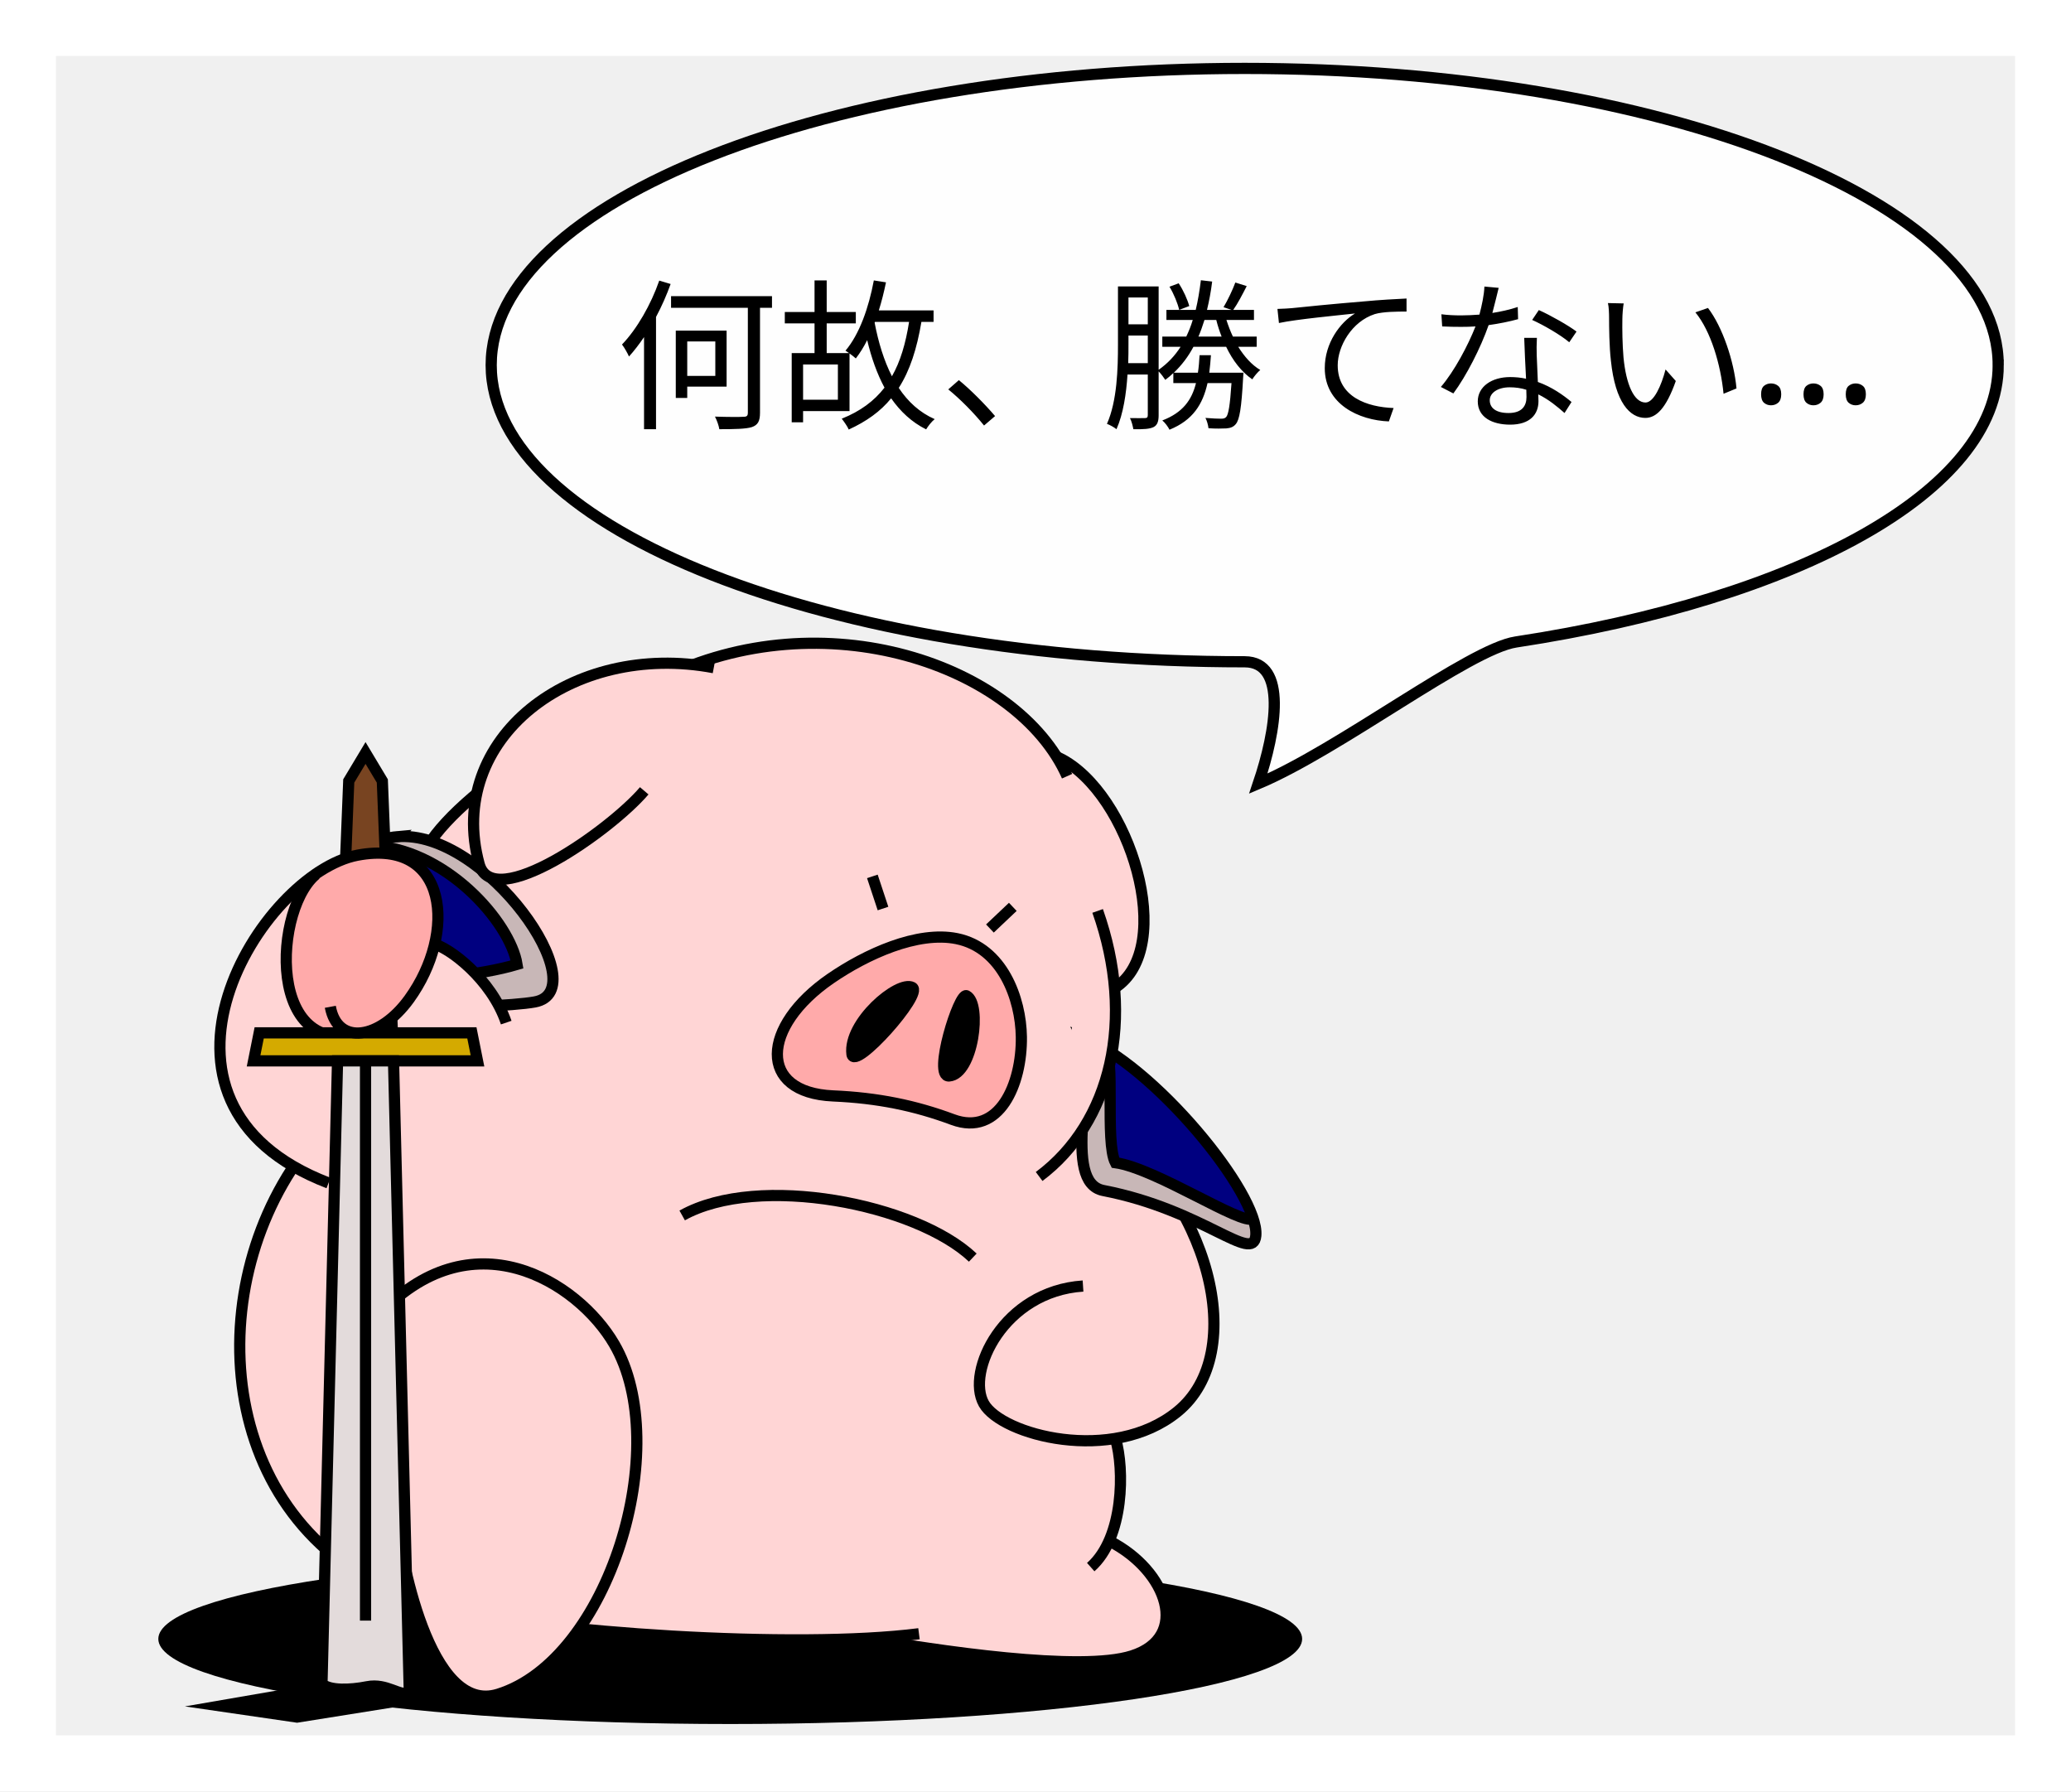
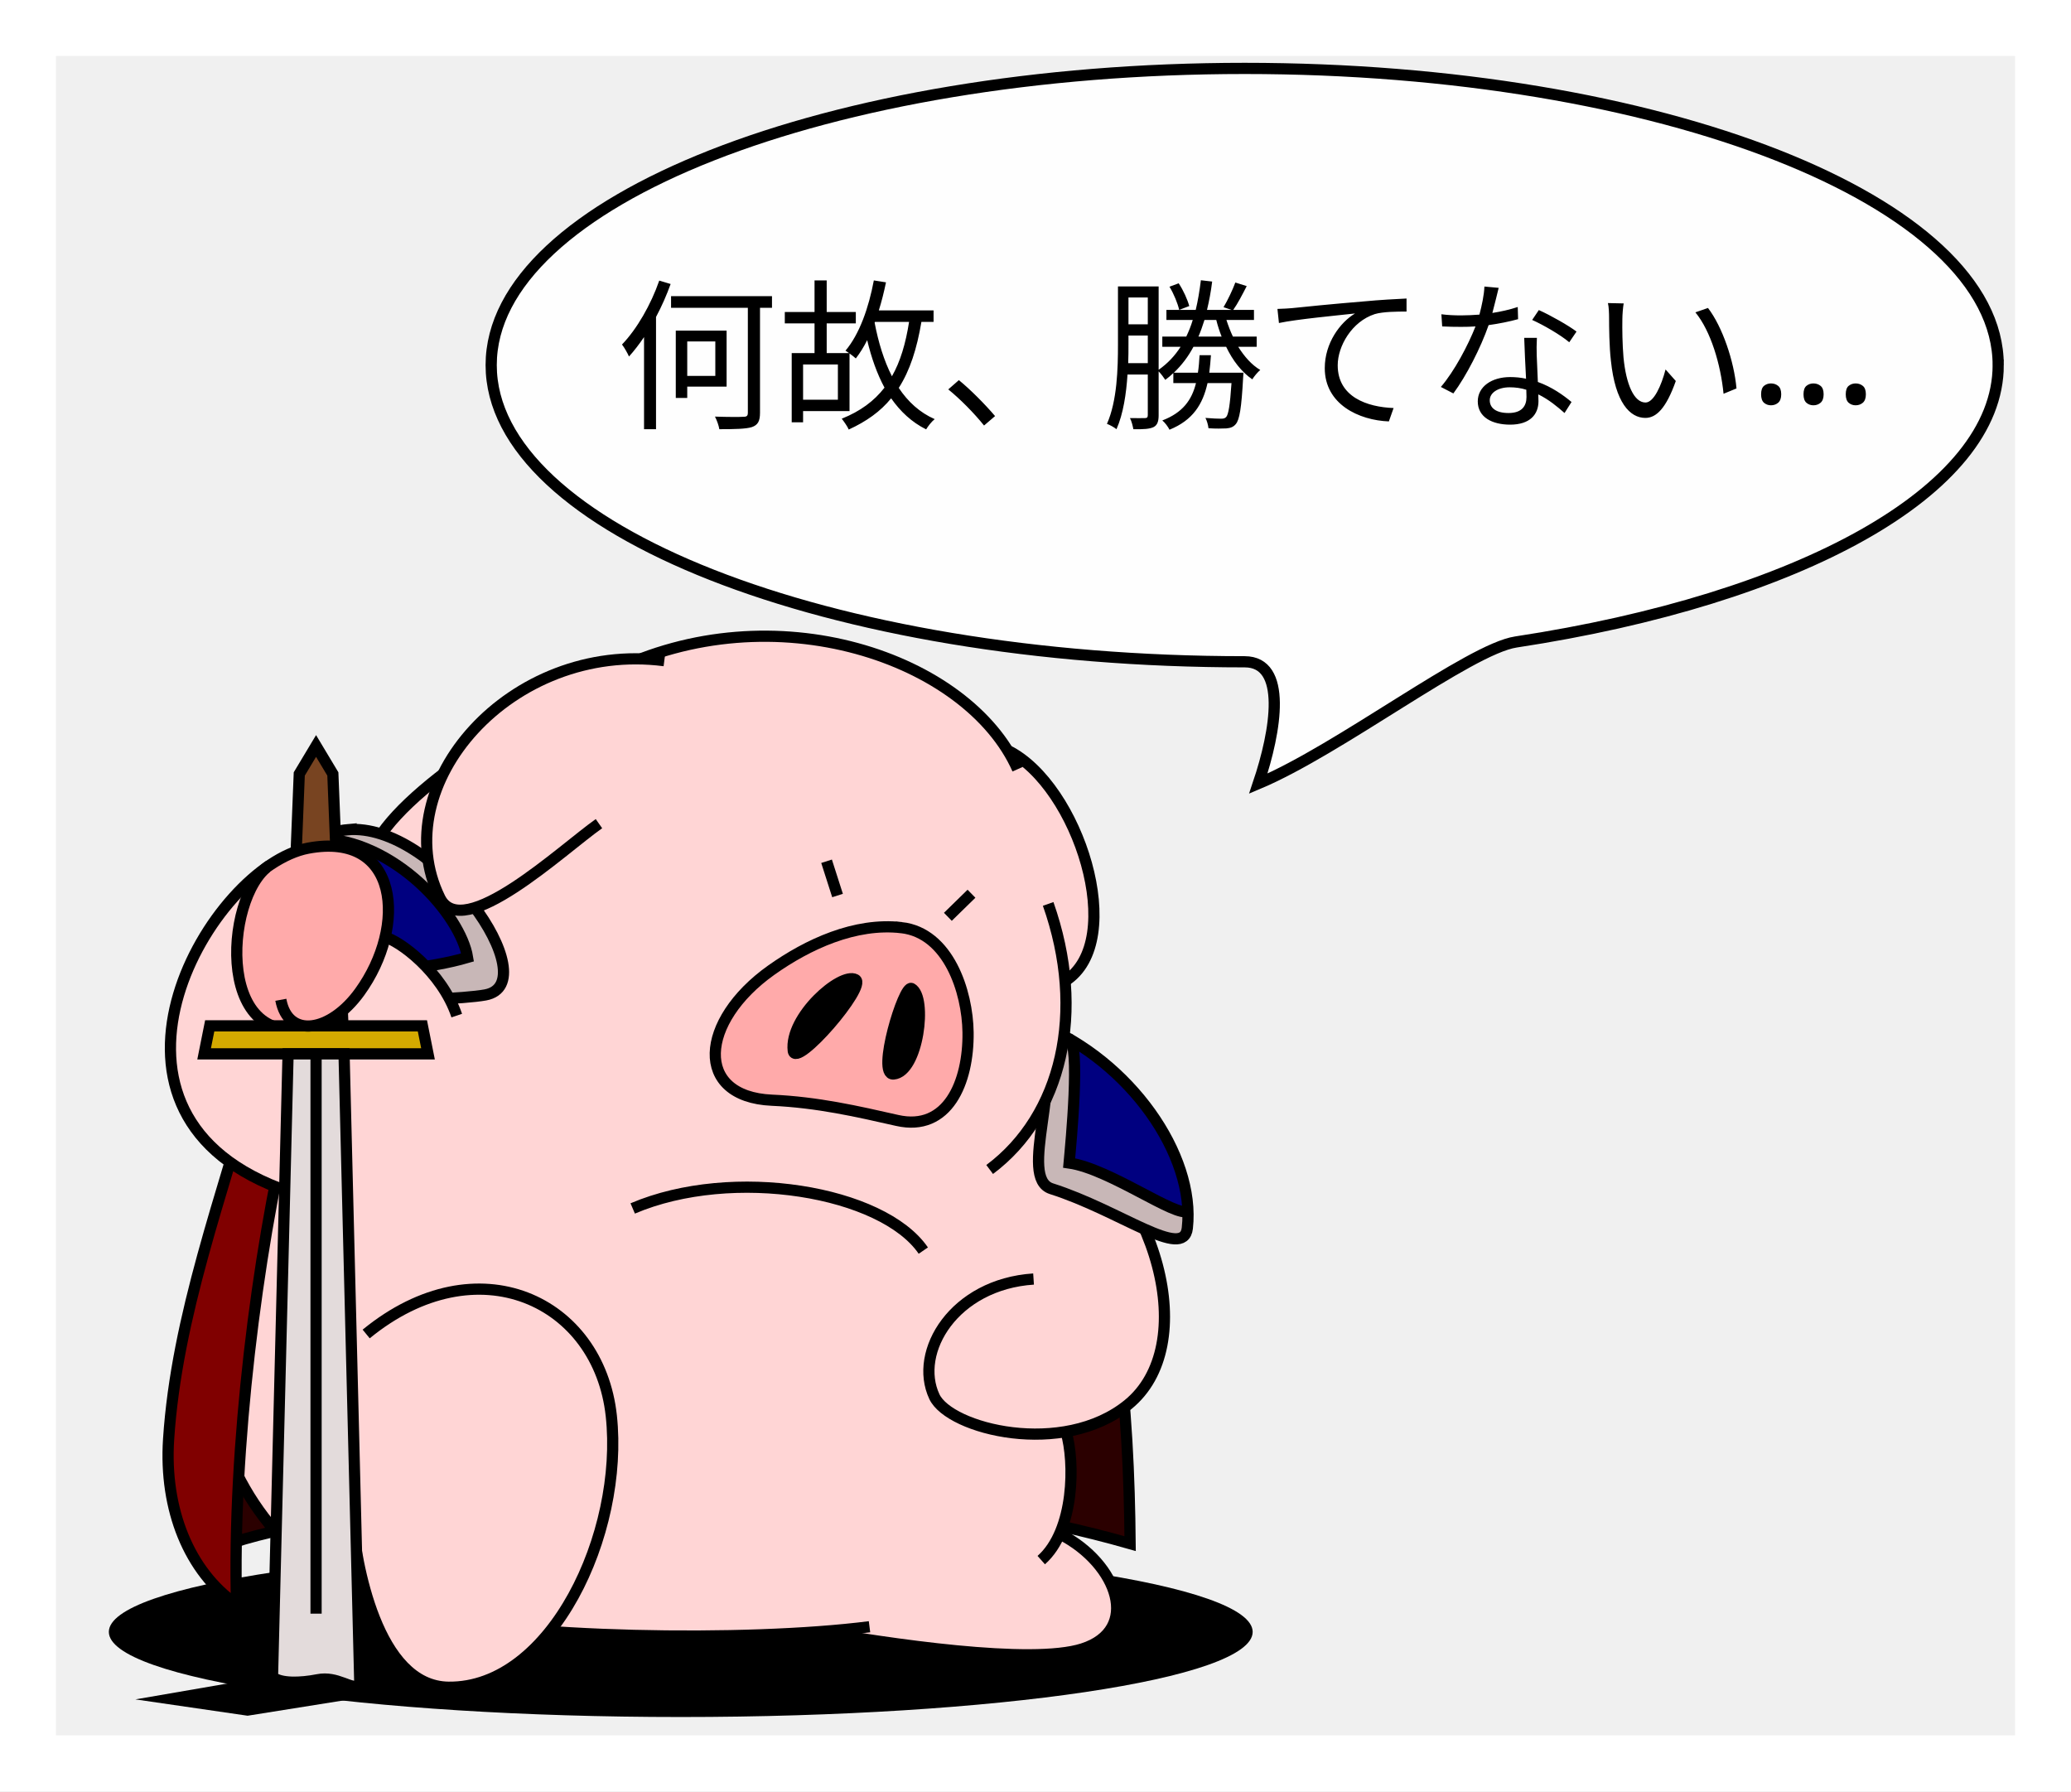
<svg xmlns="http://www.w3.org/2000/svg" width="370" height="320" id="svg3172" version="1.1">
  <defs id="defs3174" />
  <g id="layer1" transform="translate(0,-732.3622)" style="display:none">
    <path style="fill:none;stroke:#0000ff;stroke-width:1px;stroke-linecap:butt;stroke-linejoin:miter;stroke-opacity:1;display:inline" d="M 10,1042.362 360,742.362" id="path3025" />
    <path style="fill:none;stroke:#0000ff;stroke-width:1px;stroke-linecap:butt;stroke-linejoin:miter;stroke-opacity:1;display:inline" d="M 10,742.362 360,1042.362" id="path3027" />
    <path style="fill:none;stroke:#ff0000;stroke-width:1px;stroke-linecap:butt;stroke-linejoin:miter;stroke-opacity:1;display:inline" d="m 10,732.362 0,320" id="path3006" />
    <path style="fill:none;stroke:#ff0000;stroke-width:1px;stroke-linecap:butt;stroke-linejoin:miter;stroke-opacity:1;display:inline" d="m 360,732.362 0,320" id="path3010" />
    <path style="fill:none;stroke:#ff0000;stroke-width:1px;stroke-linecap:butt;stroke-linejoin:miter;stroke-opacity:1;display:inline" d="m 0,742.362 370,3e-5" id="path3016" />
    <path style="fill:none;stroke:#ff0000;stroke-width:1px;stroke-linecap:butt;stroke-linejoin:miter;stroke-opacity:1;display:inline" d="m 0,1042.362 370,0" id="path3018" />
  </g>
  <g id="layer3">
-     <path style="fill:#000000;stroke:none" d="m 54.74,301.086 -21.71,3.746 20.046,2.918 18.8,-3 z" id="path7905" />
-     <path style="fill:#000000;fill-opacity:1;stroke:none" id="path7903" d="m 232.638,292.776 a 102.177,15.203 0 1 1 -204.354,0 102.177,15.203 0 1 1 204.354,0 z" />
-     <path style="fill:#ffd5d5;stroke:#000000;stroke-width:2;stroke-linecap:butt;stroke-linejoin:miter;stroke-opacity:1;display:inline" d="m 197.781,205.435 10.037,22.981 -13.934,15.041 4.376,31.861 c 10.366,5.308 14.436,17.146 3.975,20.488 -9.142,2.92 -34.572,-0.859 -48.791,-3.37 l -10.264,-35.869 46.086,-121.157 c 12.588,6.178 21.142,34.024 9.852,41.102" id="path7779" />
-     <path style="fill:#ffd5d5;stroke:#000000;stroke-width:2;stroke-linecap:butt;stroke-linejoin:miter;stroke-opacity:1;display:inline" d="m 194.867,279.95 c 6.009,-5.317 6,-17.598 4.447,-22.848 l -11.954,-15.002" id="path4041-7-5-5" />
-     <path style="fill:#ffd5d5;stroke:#000000;stroke-width:2;stroke-linecap:butt;stroke-linejoin:miter;stroke-opacity:1;display:inline" d="m 195.889,199.267 c 20.414,14.682 27.352,42.437 14.476,52.908 -11.654,9.478 -31.437,4.172 -34.594,-1.427 -3.23,-5.728 3.538,-20.085 17.72,-21.009" id="path3333-4-3-6-7-1" />
-     <path style="fill:#ffd5d5;stroke:#000000;stroke-width:2;stroke-linecap:butt;stroke-linejoin:miter;stroke-opacity:1;display:inline" d="M 164.183,291.853 C 142.139,294.664 97.068,291.703 78.854,287.226 40.816,277.876 34.696,235.778 52.096,208.905 L 74.732,155.114 c 1.927,-10.021 24.831,-24.664 43.291,-33.837 29.014,-14.418 63.766,-2.529 72.621,17.386" id="path4041-7-5-5-1-2" />
    <g transform="translate(-1059.799,-322.9367)" style="display:inline" id="g12042">
      <path id="rect11518" d="m 995,375 10,0 0,120 -5,30 -5,-30 z" style="fill:#666666;fill-opacity:1;stroke:#000000;stroke-width:2" />
      <path id="path11521" d="m 1000,375 0,120" style="fill:none;stroke:#000000;stroke-width:2;stroke-linecap:butt;stroke-linejoin:miter;stroke-opacity:1" />
      <path id="path11523" d="m 995,375 0,-30 -2.5,-10 7.5,-30 7.5,30 -2.5,10 0,30 z" style="fill:#676c53;stroke:#000000;stroke-width:2;stroke-linecap:butt;stroke-linejoin:miter;stroke-opacity:1" />
      <path id="path11527" d="m 1000,345 -2.5,-10 2.5,-10 2.5,10 z" style="fill:#536c67;stroke:#000000;stroke-width:2;stroke-linecap:butt;stroke-linejoin:miter;stroke-opacity:1" />
      <path id="path11529" d="m 1000,345 0,30" style="fill:none;stroke:#000000;stroke-width:2;stroke-linecap:butt;stroke-linejoin:miter;stroke-opacity:1" />
      <path id="path11525" d="m 977,372.5 0,5 46,0 0,-5 z" style="fill:#d4aa00;stroke:#000000;stroke-width:2;stroke-linecap:butt;stroke-linejoin:miter;stroke-opacity:1" />
    </g>
-     <path style="fill:#ffd5d5;stroke:#000000;stroke-width:2;stroke-linecap:butt;stroke-linejoin:miter;stroke-opacity:1;display:inline" d="m 67.31,235.313 c 16.817,-18.447 35.931,-6.339 42.423,4.796 10.648,18.263 -0.929,56.407 -20.758,62.551 -12.282,3.805 -17.606,-24.872 -18.28,-33.065" id="path5372-4" />
-     <g id="g7836" transform="translate(-45,-9)">
-       <path style="fill:#c8b7b7;stroke:none;display:inline" d="m 238.101,194.179 c 12.899,4.891 31.962,28.165 31.259,35.567 -0.485,5.103 -9.365,-4.61 -27.23,-8.072 -7.597,-1.472 -1.028,-20.709 -4.029,-27.494 z" id="path4328-3-4" />
-       <path style="fill:#000080;stroke:none;display:inline" d="m 242.311,196.277 c 2.028,0.888 0.052,16.766 1.965,20.422 7.281,1.032 22.623,11.296 24.602,9.996 -5.391,-12.808 -15.97,-23.065 -26.567,-30.417 z" id="path4330-9-6" />
-       <g transform="matrix(1.245915,0,0,1.245915,62.61738,28.54474)" id="g4187-84" style="stroke-width:1.605;display:inline">
-         <path style="fill:none;stroke:#000000;stroke-width:1.605;stroke-linecap:butt;stroke-linejoin:miter;stroke-opacity:1;display:inline" d="m 140.846,132.942 c 10.353,3.926 25.653,22.606 25.089,28.547 -0.389,4.096 -7.516,-3.7 -21.856,-6.479 -6.098,-1.182 -0.825,-16.622 -3.233,-22.068 z" id="path4328-3" />
-         <path style="fill:none;stroke:#000000;stroke-width:1.605;stroke-linecap:butt;stroke-linejoin:miter;stroke-opacity:1;display:inline" d="m 144.226,134.627 c 1.628,0.713 0.042,13.457 1.577,16.391 5.844,0.828 18.158,9.067 19.746,8.023" id="path4330-9" />
-       </g>
-     </g>
-     <path style="fill:#ffd5d5;stroke:#000000;stroke-width:2;stroke-linecap:butt;stroke-linejoin:miter;stroke-opacity:1;display:inline" d="m 185.649,210.168 c 12.875,-9.614 17.274,-28.115 10.452,-47.439" id="path4041-7-5" />
-     <path style="fill:none;stroke:#000000;stroke-width:2;stroke-linecap:butt;stroke-linejoin:miter;stroke-opacity:1;display:inline" d="m 180.945,162.002 -4.088,3.868" id="path5095-5-4-8-5-1-1" />
-     <path style="fill:none;stroke:#000000;stroke-width:2;stroke-linecap:butt;stroke-linejoin:miter;stroke-opacity:1;display:inline" d="m 155.855,156.56 1.901,5.741" id="path5097-5-8-8-5-1-2" />
-     <g style="stroke-width:1.939;display:inline" id="g4181-8" transform="matrix(0.770367,0.6861321,-0.6861321,0.770367,157.8108,6.564143)">
-       <path id="path4132-7-8" d="m 29.226,159.481 c 10.569,-11.242 43.633,-3.213 36.868,5.471 -4.498,5.774 -31.212,30.31 -36.477,28.631 -7.666,-2.444 -7.579,-26.457 -0.391,-34.103 z" style="fill:#c8b7b7;stroke:none;display:inline" />
-       <path id="path4134-4-0" d="m 26.411,163.994 c 10.131,-8.773 27.39,-6.487 33.064,-1.848 -7.13,11.474 -25.832,27.423 -30.275,27.634 -2.891,0.137 -4.633,-4.024 -5.008,-6.326 -0.386,-6.794 0.022,-13.371 2.219,-19.46 z" style="fill:#000080;stroke:none;display:inline" />
-       <path id="path4132-8" d="m 29.224,159.482 c 10.569,-11.242 43.633,-3.213 36.868,5.471 -4.498,5.774 -31.212,30.31 -36.477,28.631 -7.666,-2.444 -7.578,-26.457 -0.391,-34.103 z" style="fill:none;stroke:#000000;stroke-width:1.939;stroke-linecap:butt;stroke-linejoin:miter;stroke-opacity:1;display:inline" />
-       <path id="path4134-7" d="m 26.41,163.996 c 10.131,-8.773 27.39,-6.487 33.064,-1.848 -7.13,11.474 -25.832,27.423 -30.275,27.634 -2.891,0.137 -4.633,-4.024 -5.008,-6.326" style="fill:none;stroke:#000000;stroke-width:1.939;stroke-linecap:butt;stroke-linejoin:miter;stroke-opacity:1;display:inline" />
-     </g>
-     <path style="fill:#ffd5d5;stroke:#000000;stroke-width:2;stroke-linecap:butt;stroke-linejoin:miter;stroke-opacity:1;display:inline" d="m 127.523,119.276 c -25.37,-4.807 -47.995,12.706 -41.921,35.062 2.406,8.856 23.464,-5.988 29.495,-13.068" id="path5099-1-8-2-7-5-0" />
-     <path style="fill:#ffaaaa;stroke:#000000;stroke-width:2;stroke-linecap:butt;stroke-linejoin:miter;stroke-opacity:1;display:inline" d="m 170.951,167.684 c -7.05,-1.436 -16.231,2.781 -22.551,7.125 -12.453,8.559 -13.085,20.379 0.446,20.967 7.958,0.346 14.619,1.711 21.367,4.222 8.316,3.095 12.376,-6.33 12.261,-14.764 -0.094,-6.866 -3.393,-15.894 -11.523,-17.55 z" id="path5101-7-2-4-1-2-1" />
-     <path style="fill:#000000;stroke:#000000;stroke-width:2;display:inline" d="m 152.209,188.324 c 0.387,3.084 12.83,-10.872 10.765,-11.937 -2.487,-1.283 -11.474,6.29 -10.765,11.937 z" id="path5105-1-4-55-1-28-76-6" />
-     <path style="fill:#000000;stroke:#000000;stroke-width:2;display:inline" d="m 172.678,177.884 c -1.336,-0.701 -6.106,14.555 -3.117,14.326 4.272,-0.328 5.892,-12.87 3.117,-14.326 z" id="path5107-1-5-1-5-1-4" />
-     <path style="fill:#ffd5d5;stroke:none;display:inline" d="m 63.871,152.772 c -17.243,3.253 -42.716,44.135 -5.179,58.56 l 31.747,-28.655 c -2.655,-7.827 -10.273,-13.466 -13.037,-14.073 0,0 2.752,-18.905 -13.532,-15.832 z" id="path4041-7-5-5-1-2-6-0-0-1" />
-     <path style="fill:#ffaaaa;stroke:none;display:inline" d="M 66.336,184.065 C 47.107,191.166 48.713,161.349 56.964,155.809" id="path7890" />
-     <path style="fill:none;stroke:#000000;stroke-width:2;stroke-linecap:butt;stroke-linejoin:miter;stroke-opacity:1;display:inline" d="M 66.339,184.065 C 47.109,191.166 48.715,161.349 56.966,155.809" id="path4041-7-5-5-6" />
-     <path style="fill:none;stroke:#000000;stroke-width:2;stroke-linecap:butt;stroke-linejoin:miter;stroke-opacity:1;display:inline" d="M 90.44,182.678 C 87.785,174.852 80.168,169.212 77.403,168.605" id="path4041-7-5-5-18" />
-     <path style="fill:none;stroke:#000000;stroke-width:2;stroke-linecap:butt;stroke-linejoin:miter;stroke-opacity:1;display:inline" d="m 173.795,224.66 c -10.108,-9.569 -38.276,-15.149 -51.918,-7.53" id="path4041-7-5-5-9" />
-     <g id="g39437" transform="matrix(0,1,-1,0,292.7361,236.9403)">
-       <path style="fill:#784421;stroke:#000000;stroke-width:2;stroke-linecap:butt;stroke-linejoin:miter;stroke-opacity:1;display:inline" d="m -47.428,232.43 -50,-2 -5,-3 5,-3 50,-2" id="path4319-7-2" />
-       <path style="fill:#d4aa00;stroke:#000000;stroke-width:2;stroke-linecap:butt;stroke-linejoin:miter;stroke-opacity:1;display:inline" d="m -52.428,246.43 0,-19 0,-19 5,-1 0,20 0,20 z" id="path3408-4-1" />
-       <path style="fill:#e3dbdb;stroke:#000000;stroke-width:2;stroke-linecap:butt;stroke-linejoin:miter;stroke-opacity:1;display:inline" d="m -47.428,222.43 112.887,-2.822 c 0.722,1.711 -1.774,4.014 -1.081,7.534 0.62,3.146 0.7,6.65 -0.5,8.071 l -111.307,-2.783 -1.4e-4,-5 z" id="path3402-36-82" />
-       <path style="fill:none;stroke:#000000;stroke-width:2;stroke-linecap:butt;stroke-linejoin:miter;stroke-opacity:1;display:inline" d="m -47.428,227.43 100,0" id="path3404-5-36" />
-     </g>
-     <path style="fill:#ffaaaa;stroke:none;display:inline" d="m 56.964,155.809 c 1.592,-1.14 4.753,-2.573 6.906,-3.036 15.917,-3.422 17.78,13.86 9.238,25.68 -5.25,7.266 -12.808,8.397 -14.097,1.402" id="path4041-7-5-5-6-6" />
-     <path style="fill:none;stroke:#000000;stroke-width:2;stroke-linecap:butt;stroke-linejoin:miter;stroke-opacity:1;display:inline" d="m 59.013,179.855 c 1.289,6.995 8.847,5.864 14.097,-1.402 8.541,-11.82 7.046,-28.753 -9.238,-25.68 -17.243,3.253 -42.716,44.135 -5.179,58.56" id="path4041-7-5-5-1-2-6-0" />
    <g id="g39437-3" transform="matrix(0,1,-1,0,100.1022,132.9031)">
      <path style="fill:#784421;stroke:#000000;stroke-width:2;stroke-linecap:butt;stroke-linejoin:miter;stroke-opacity:1;display:inline" d="m -47.428,232.43 -50,-2 -5,-3 5,-3 50,-2" id="path4319-7-2-0" />
      <path style="fill:#d4aa00;stroke:#000000;stroke-width:2;stroke-linecap:butt;stroke-linejoin:miter;stroke-opacity:1;display:inline" d="m -52.428,246.43 0,-19 0,-19 5,-1 0,20 0,20 z" id="path3408-4-1-3" />
      <path style="fill:#e3dbdb;stroke:#000000;stroke-width:2;stroke-linecap:butt;stroke-linejoin:miter;stroke-opacity:1;display:inline" d="m -47.428,222.43 120,-3 40,8 -40,8 -120,-3 -1.4e-4,-5 z" id="path3402-36-82-5" />
      <path style="fill:none;stroke:#000000;stroke-width:2;stroke-linecap:butt;stroke-linejoin:miter;stroke-opacity:1;display:inline" d="m -47.428,227.43 100,0" id="path3404-5-36-2" />
+     </g>
+     <path style="fill:#000000;stroke:none" d="m 45.901,299.834 -21.71,3.746 20.046,2.918 18.8,-3 z" id="path7905-2" />
+     <path transform="translate(-8.838834,-1.251719)" style="fill:#000000;fill-opacity:1;stroke:none" id="path7903-93" d="m 232.638,292.776 a 102.177,15.203 0 1 1 -204.354,0 102.177,15.203 0 1 1 204.354,0 z" />
+     <g id="g7956" transform="translate(-43.84062,-239.0021)">
+       <path id="path7563-0" d="m 90.598,440.635 -7.646,74.975 c 9.245,-5.116 94.532,-20.345 162.793,-0.854 -0.217,-23.796 -2.146,-50.652 -12.646,-79.121 z" style="fill:#2b0000;stroke:#000000;stroke-width:2;stroke-linecap:butt;stroke-linejoin:miter;stroke-opacity:1" />
+       <path id="path7779-0" d="m 232.783,443.185 10.037,22.981 -13.934,15.041 4.376,31.861 c 10.366,5.308 14.436,17.146 3.975,20.488 -9.142,2.92 -34.572,-0.859 -48.791,-3.37 l -10.264,-35.869 45.679,-121.259 c 12.588,6.178 21.548,34.126 10.258,41.204" style="fill:#ffd5d5;stroke:#000000;stroke-width:2;stroke-linecap:butt;stroke-linejoin:miter;stroke-opacity:1;display:inline" />
+       <path id="path4041-7-5-5-7" d="m 229.869,517.7 c 6.009,-5.317 6,-17.598 4.447,-22.848 L 222.362,479.85" style="fill:#ffd5d5;stroke:#000000;stroke-width:2;stroke-linecap:butt;stroke-linejoin:miter;stroke-opacity:1;display:inline" />
+       <path id="path3333-4-3-6-7-1-78" d="m 230.891,437.017 c 20.414,14.682 27.352,42.437 14.476,52.908 -11.654,9.478 -31.867,4.394 -34.594,-1.427 -3.76,-8.026 3.538,-20.085 17.72,-21.009" style="fill:#ffd5d5;stroke:#000000;stroke-width:2;stroke-linecap:butt;stroke-linejoin:miter;stroke-opacity:1;display:inline" />
+       <g transform="translate(-10.42974,229.6825)" id="g7836-7-5">
+         <path id="path4328-3-4-6-3" d="m 240.245,192.425 c 16.167,6.363 25.986,21.329 26.148,36.286 0.061,5.652 -11.812,-2.825 -24.264,-7.038 -6.654,-2.252 2.742,-21.588 -1.884,-29.248 z" style="fill:#c8b7b7;stroke:none;display:inline" />
+         <path id="path4330-9-6-9-1" d="m 245.278,194.89 c 2.028,0.888 0.336,18.529 -7.7e-4,22.184 7.281,1.032 19.252,9.883 21.231,8.583 -2.007,-14.11 -10.107,-23.616 -21.23,-30.767 z" style="fill:#000080;stroke:none;display:inline" />
+         <g style="stroke-width:1.605;display:inline" id="g4187-84-3-0" transform="matrix(1.245915,0,0,1.245915,62.61738,28.54474)">
+           <path id="path4328-3-5-6" d="m 142.568,131.534 c 12.701,5.177 22.181,18.611 20.989,29.125 -0.529,4.668 -9.598,-2.508 -19.477,-5.649 -4.905,-1.559 1.835,-15.683 -1.512,-23.476 z" style="fill:none;stroke:#000000;stroke-width:1.605;stroke-linecap:butt;stroke-linejoin:miter;stroke-opacity:1;display:inline" />
+           <path id="path4330-9-7-7" d="m 146.607,133.513 c 1.628,0.713 0.27,14.871 -6.3e-4,17.805 5.844,0.828 15.452,7.933 17.04,6.889" style="fill:none;stroke:#000000;stroke-width:1.605;stroke-linecap:butt;stroke-linejoin:miter;stroke-opacity:1;display:inline" />
+         </g>
+       </g>
+       <path id="path4041-7-5-5-1-2-7" d="m 199.184,529.604 c -22.043,2.811 -63.115,2.1 -81.328,-2.377 -38.038,-9.35 -45.111,-52.539 -30.539,-81.181 l 22.417,-53.181 c 1.927,-10.021 24.831,-24.664 43.291,-33.837 29.014,-14.418 63.766,-2.529 72.621,17.386" style="fill:#ffd5d5;stroke:#000000;stroke-width:2;stroke-linecap:butt;stroke-linejoin:miter;stroke-opacity:1;display:inline" />
+       <path id="path7561-0" d="m 89.598,430.635 c -5.967,21.83 -14.205,43.465 -15.636,65.49 -0.812,12.493 3.626,23.58 12.136,29.51 -0.773,-28.013 3.764,-62.807 9.268,-86.086 z" style="fill:#800000;stroke:#000000;stroke-width:2;stroke-linecap:butt;stroke-linejoin:miter;stroke-opacity:1" />
+       <path id="path5372-4-3" d="m 109.261,477.306 c 19.903,-16.283 41.57,-5.9 43.794,14.617 2.278,21.017 -10.664,48.707 -29.079,48.487 -12.857,-0.153 -16.606,-22.372 -17.28,-30.565" style="fill:#ffd5d5;stroke:#000000;stroke-width:2;stroke-linecap:butt;stroke-linejoin:miter;stroke-opacity:1;display:inline" />
+       <path id="path4041-7-5-3" d="m 220.651,447.919 c 12.875,-9.614 17.274,-28.115 10.452,-47.439" style="fill:#ffd5d5;stroke:#000000;stroke-width:2;stroke-linecap:butt;stroke-linejoin:miter;stroke-opacity:1;display:inline" />
+       <path id="path5095-5-4-8-5-1-1-7" d="m 217.403,398.659 -4.218,4.123" style="fill:none;stroke:#000000;stroke-width:2;stroke-linecap:butt;stroke-linejoin:miter;stroke-opacity:1;display:inline" />
+       <path id="path5097-5-8-8-5-1-2-2" d="m 191.513,392.859 1.961,6.119" style="fill:none;stroke:#000000;stroke-width:2;stroke-linecap:butt;stroke-linejoin:miter;stroke-opacity:1;display:inline" />
+       <g transform="matrix(0.770367,0.6861321,-0.6861321,0.770367,192.8126,244.3145)" id="g4181-8-9" style="stroke-width:1.939;display:inline">
+         <path style="fill:#c8b7b7;stroke:none;display:inline" d="m 29.226,159.481 c 10.569,-11.242 43.633,-3.213 36.868,5.471 -4.498,5.774 -31.212,30.31 -36.477,28.631 -7.666,-2.444 -7.579,-26.457 -0.391,-34.103 z" id="path4132-7-8-7" />
+         <path style="fill:#000080;stroke:none;display:inline" d="m 26.411,163.994 c 10.131,-8.773 27.39,-6.487 33.064,-1.848 -7.13,11.474 -25.832,27.423 -30.275,27.634 -2.891,0.137 -4.633,-4.024 -5.008,-6.326 -0.386,-6.794 0.022,-13.371 2.219,-19.46 z" id="path4134-4-0-53" />
+         <path style="fill:none;stroke:#000000;stroke-width:1.939;stroke-linecap:butt;stroke-linejoin:miter;stroke-opacity:1;display:inline" d="m 29.224,159.482 c 10.569,-11.242 43.633,-3.213 36.868,5.471 -4.498,5.774 -31.212,30.31 -36.477,28.631 -7.666,-2.444 -7.578,-26.457 -0.391,-34.103 z" id="path4132-8-43" />
+         <path style="fill:none;stroke:#000000;stroke-width:1.939;stroke-linecap:butt;stroke-linejoin:miter;stroke-opacity:1;display:inline" d="m 26.41,163.996 c 10.131,-8.773 27.39,-6.487 33.064,-1.848 -7.13,11.474 -25.832,27.423 -30.275,27.634 -2.891,0.137 -4.633,-4.024 -5.008,-6.326" id="path4134-7-2" />
+       </g>
+       <path id="path5099-1-8-2-7-5-0-11" d="m 162.525,357.026 c -27.37,-3.557 -49.952,22.18 -40.11,42.348 4.025,8.247 21.903,-8.652 28.434,-13.232" style="fill:#ffd5d5;stroke:#000000;stroke-width:2;stroke-linecap:butt;stroke-linejoin:miter;stroke-opacity:1;display:inline" />
+       <path id="path5101-7-2-4-1-2-1-3" d="m 204.902,404.716 c -8.278,-0.953 -16.748,2.964 -23.27,7.595 -12.85,9.123 -13.855,22.607 0.106,23.233 8.211,0.369 15.262,2 22.402,3.616 8.967,2.03 12.771,-6.747 12.652,-15.738 -0.097,-7.318 -3.511,-17.742 -11.89,-18.707 z" style="fill:#ffaaaa;stroke:#000000;stroke-width:2;stroke-linecap:butt;stroke-linejoin:miter;stroke-opacity:1;display:inline" />
+       <path id="path5105-1-4-55-1-28-76-6-2" d="m 185.562,426.717 c 0.399,3.287 13.239,-11.588 11.108,-12.724 -2.566,-1.368 -11.839,6.704 -11.108,12.724 z" style="fill:#000000;stroke:#000000;stroke-width:2;display:inline" />
+       <path id="path5107-1-5-1-5-1-4-5" d="m 206.684,415.589 c -1.379,-0.747 -6.3,15.515 -3.217,15.271 4.408,-0.349 6.08,-13.718 3.217,-15.271 z" style="fill:#000000;stroke:#000000;stroke-width:2;display:inline" />
+       <path id="path4041-7-5-5-1-2-6-0-0-1-35" d="m 98.873,390.523 c -17.243,3.253 -42.716,46.3 -5.179,60.726 l 31.747,-30.821 c -2.655,-7.827 -10.273,-13.466 -13.037,-14.073 0,0 2.752,-18.905 -13.532,-15.832 z" style="fill:#ffd5d5;stroke:none;display:inline" />
+       <path id="path7890-1" d="M 101.338,421.815 C 82.109,428.916 83.715,399.1 91.966,393.559" style="fill:#ffaaaa;stroke:none;display:inline" />
+       <path id="path4041-7-5-5-6-2" d="M 101.34,421.815 C 82.111,428.917 83.717,399.147 91.968,393.606" style="fill:none;stroke:#000000;stroke-width:2;stroke-linecap:butt;stroke-linejoin:miter;stroke-opacity:1;display:inline" />
+       <path id="path4041-7-5-5-18-2" d="m 125.442,420.428 c -2.655,-7.827 -10.273,-13.466 -13.037,-14.073" style="fill:none;stroke:#000000;stroke-width:2;stroke-linecap:butt;stroke-linejoin:miter;stroke-opacity:1;display:inline" />
+       <path id="path4041-7-5-5-9-2" d="m 208.797,462.41 c -7.279,-10.629 -34.033,-15.149 -51.918,-7.53" style="fill:none;stroke:#000000;stroke-width:2;stroke-linecap:butt;stroke-linejoin:miter;stroke-opacity:1;display:inline" />
+       <g transform="matrix(0,1,-1,0,327.7379,474.6907)" id="g39437-6">
+         <path id="path4319-7-2-4" d="m -47.428,232.43 -50,-2 -5,-3 5,-3 50,-2" style="fill:#784421;stroke:#000000;stroke-width:2;stroke-linecap:butt;stroke-linejoin:miter;stroke-opacity:1;display:inline" />
+         <path id="path3408-4-1-0" d="m -52.428,246.43 0,-19 0,-19 5,-1 0,20 0,20 z" style="fill:#d4aa00;stroke:#000000;stroke-width:2;stroke-linecap:butt;stroke-linejoin:miter;stroke-opacity:1;display:inline" />
+         <path id="path3402-36-82-7" d="m -47.428,222.43 112.887,-2.822 c 0.722,1.711 -1.774,4.014 -1.081,7.534 0.62,3.146 0.7,6.65 -0.5,8.071 l -111.307,-2.783 -1.4e-4,-5 z" style="fill:#e3dbdb;stroke:#000000;stroke-width:2;stroke-linecap:butt;stroke-linejoin:miter;stroke-opacity:1;display:inline" />
+         <path id="path3404-5-36-0" d="m -47.428,227.43 100,0" style="fill:none;stroke:#000000;stroke-width:2;stroke-linecap:butt;stroke-linejoin:miter;stroke-opacity:1;display:inline" />
+       </g>
+       <path id="path4041-7-5-5-6-6-3" d="m 91.966,393.606 c 1.592,-1.14 4.753,-2.62 6.906,-3.083 15.917,-3.422 17.78,13.86 9.238,25.68 -5.25,7.266 -12.808,8.397 -14.097,1.402" style="fill:#ffaaaa;stroke:none;display:inline" />
+       <path id="path4041-7-5-5-1-2-6-0-4" d="m 94.014,417.606 c 1.289,6.995 8.847,5.864 14.097,-1.402 8.541,-11.82 7.046,-28.753 -9.238,-25.68 -17.243,3.253 -42.716,46.3 -5.179,60.726" style="fill:none;stroke:#000000;stroke-width:2;stroke-linecap:butt;stroke-linejoin:miter;stroke-opacity:1;display:inline" />
    </g>
  </g>
  <g id="layer4" style="display:inline">
    <path style="fill:#fefefe;fill-opacity:1;stroke:#000000;stroke-width:2;display:inline" d="m 356.995,65.221 c 0,22.547 -35.76,41.805 -86.17,49.464 -8.307,1.262 -31.512,19.209 -46.02,25.304 3.205,-9.518 5.212,-21.768 -2.431,-21.768 -74.349,0 -134.62,-23.729 -134.62,-53 0,-29.271 60.271,-53 134.62,-53 74.349,0 134.62,23.729 134.62,53 z" id="path23824" />
    <text xml:space="preserve" style="font-size:28.928px;font-style:normal;font-weight:normal;line-height:125%;letter-spacing:0px;word-spacing:0px;writing-mode:lr-tb;fill:#000000;fill-opacity:1;stroke:none;font-family:Sans" x="110.062" y="74.394" id="text13157">
      <tspan id="tspan13159" x="110.062" y="74.394">何故、勝てない…</tspan>
    </text>
  </g>
  <g id="layer2">
    <path style="fill:#ffffff;stroke:none;display:inline" d="m 0,0 0,320 370,0 0,-320 -10,10 0,300 -350,0 0,-300 350,0 10,-10 z" id="path21072" />
  </g>
</svg>
